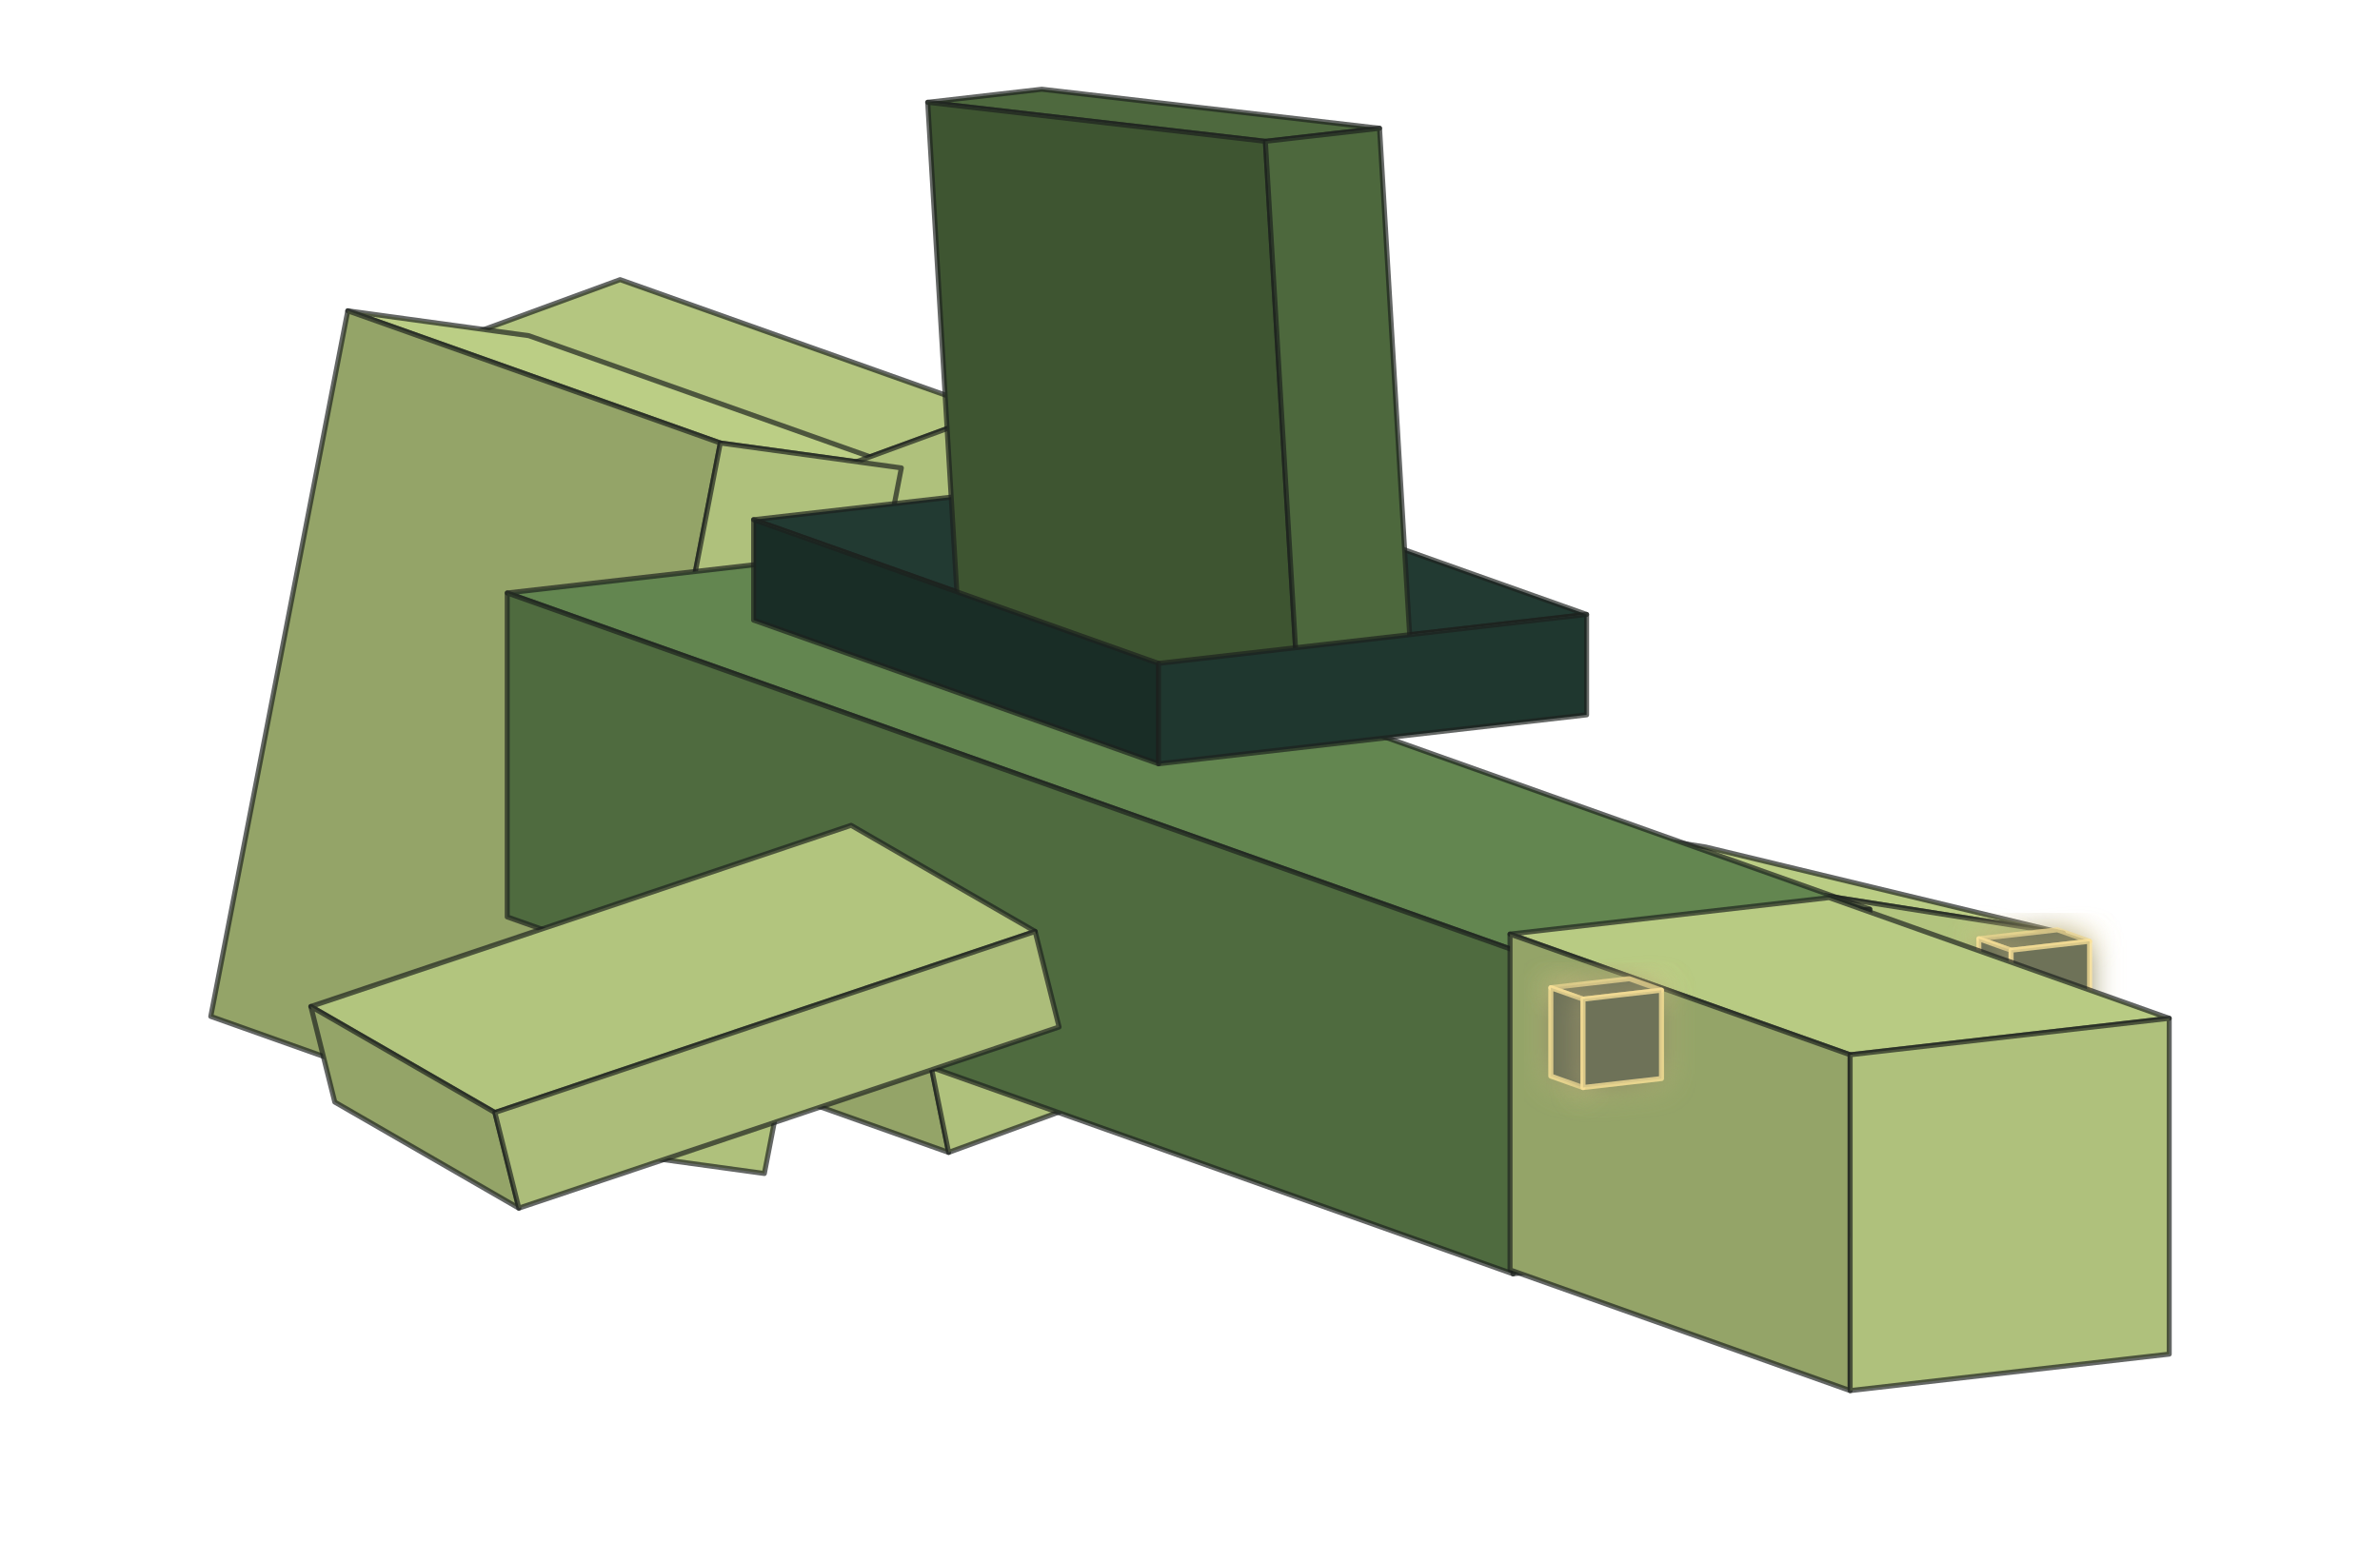
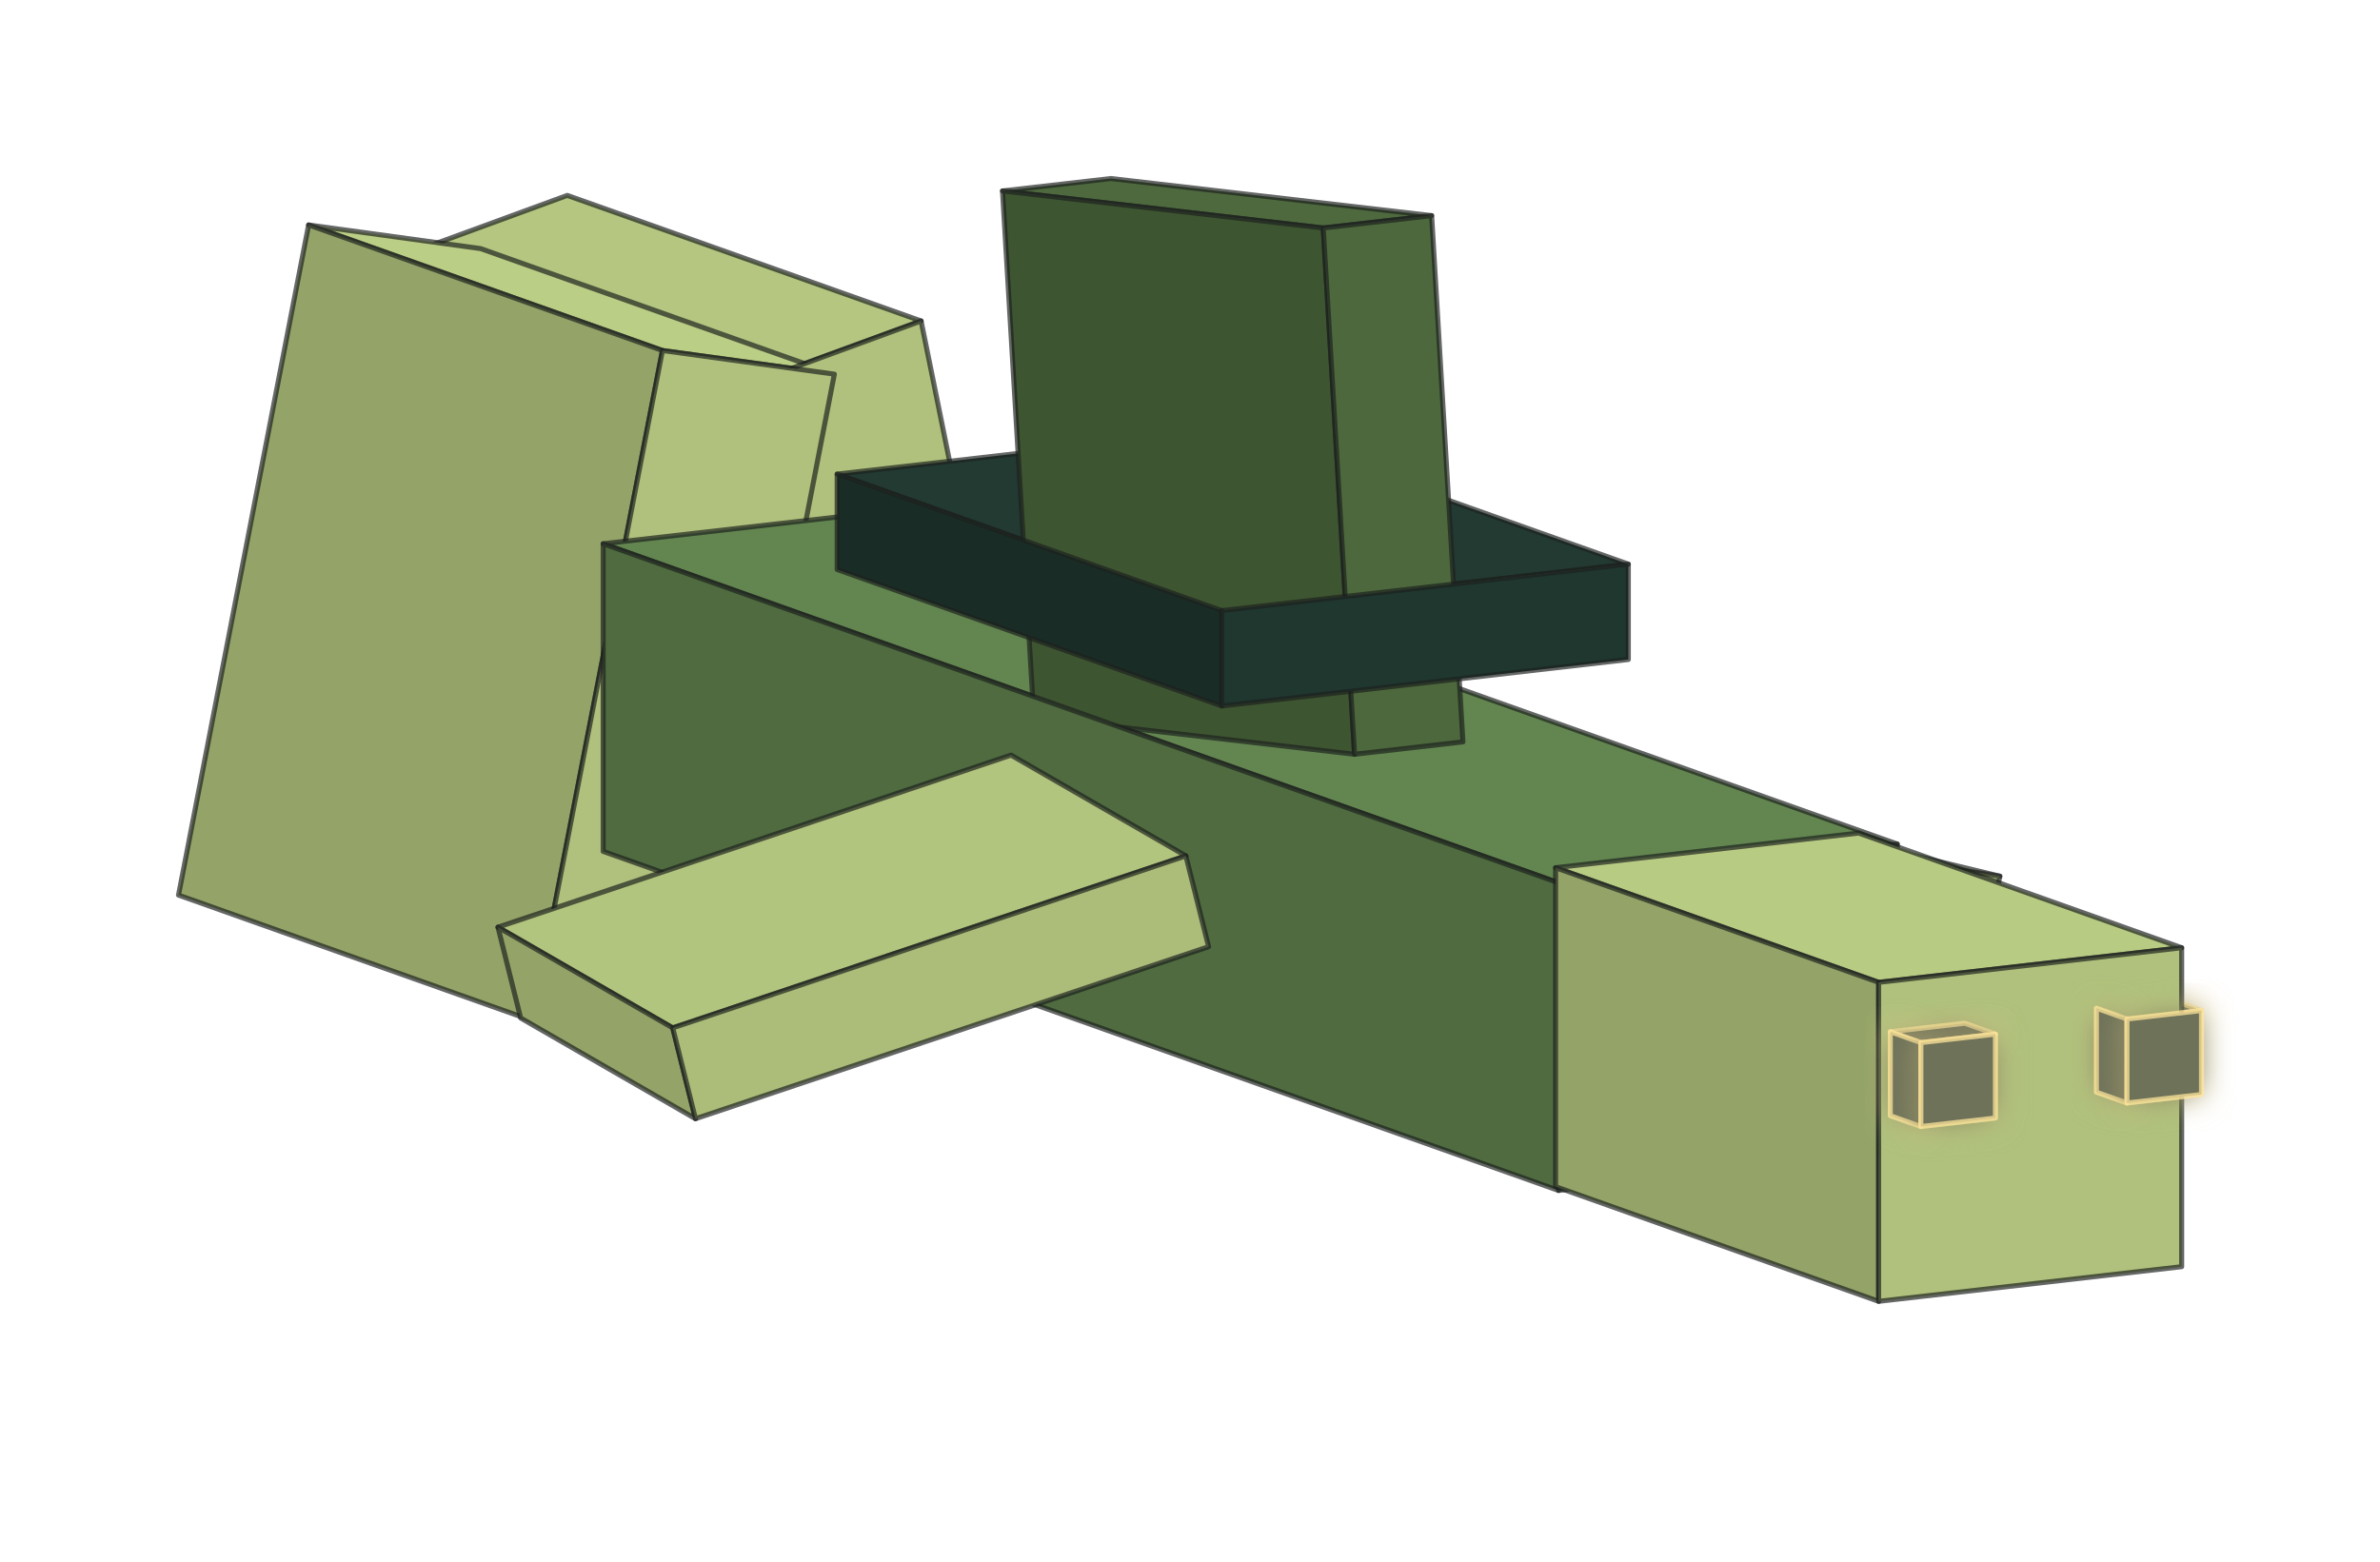
<svg xmlns="http://www.w3.org/2000/svg" width="640" height="420" viewBox="0 0 640 420" role="img" aria-labelledby="portrait-title">
  <defs>
    <filter id="portrait-glow" x="-80%" y="-80%" width="260%" height="260%">
      <feGaussianBlur stdDeviation="4" result="blur" />
      <feMerge>
        <feMergeNode in="blur" />
        <feMergeNode in="SourceGraphic" />
      </feMerge>
    </filter>
    <filter id="portrait-shadow" x="-40%" y="-80%" width="180%" height="260%">
      <feGaussianBlur stdDeviation="8" />
    </filter>
  </defs>
  <g>
-     <polygon points="255.09,309.94 218.25,128.60 118.07,93.04 154.92,274.39" fill="#94a468" stroke="#1c211e" stroke-opacity=".68" stroke-width="1.35" stroke-linejoin="round" vector-effect="non-scaling-stroke" />
-     <polygon points="266.93,110.77 166.75,75.21 118.07,93.04 218.25,128.60" fill="#b4c680" stroke="#1c211e" stroke-opacity=".68" stroke-width="1.35" stroke-linejoin="round" vector-effect="non-scaling-stroke" />
-     <polygon points="242.38,125.84 142.20,90.28 93.52,83.59 193.70,119.14" fill="#bbce85" stroke="#1c211e" stroke-opacity=".68" stroke-width="1.35" stroke-linejoin="round" vector-effect="non-scaling-stroke" />
-     <polygon points="156.86,308.92 193.70,119.14 93.52,83.59 56.68,273.36" fill="#94a468" stroke="#1c211e" stroke-opacity=".68" stroke-width="1.35" stroke-linejoin="round" vector-effect="non-scaling-stroke" />
-     <polygon points="303.77,292.12 266.93,110.77 218.25,128.60 255.09,309.94" fill="#afc17c" stroke="#1c211e" stroke-opacity=".68" stroke-width="1.35" stroke-linejoin="round" vector-effect="non-scaling-stroke" />
-     <polygon points="205.54,315.61 242.38,125.84 193.70,119.14 156.86,308.92" fill="#afc17c" stroke="#1c211e" stroke-opacity=".68" stroke-width="1.35" stroke-linejoin="round" vector-effect="non-scaling-stroke" />
-     <polygon points="554.86,250.99 458.66,227.80 340.59,209.20 436.79,232.38" fill="#bacd84" stroke="#1c211e" stroke-opacity=".68" stroke-width="1.35" stroke-linejoin="round" vector-effect="non-scaling-stroke" />
-     <polygon points="431.55,259.43 436.79,232.38 340.59,209.20 335.35,236.25" fill="#94a468" stroke="#1c211e" stroke-opacity=".68" stroke-width="1.35" stroke-linejoin="round" vector-effect="non-scaling-stroke" />
-     <polygon points="549.63,278.04 554.86,250.99 436.79,232.38 431.55,259.43" fill="#b2c47e" stroke="#1c211e" stroke-opacity=".68" stroke-width="1.35" stroke-linejoin="round" vector-effect="non-scaling-stroke" />
-     <polygon points="502.80,244.52 232.32,148.51 136.40,159.48 406.87,255.48" fill="#638650" stroke="#1c211e" stroke-opacity=".68" stroke-width="1.35" stroke-linejoin="round" vector-effect="non-scaling-stroke" />
-     <polygon points="426.65,165.25 317.76,126.61 202.65,139.77 311.54,178.42" fill="#223a32" stroke="#1c211e" stroke-opacity=".68" stroke-width="1.35" stroke-linejoin="round" vector-effect="non-scaling-stroke" />
-     <polygon points="406.87,342.60 406.87,255.48 136.40,159.48 136.40,246.60" fill="#4f6b3f" stroke="#1c211e" stroke-opacity=".68" stroke-width="1.35" stroke-linejoin="round" vector-effect="non-scaling-stroke" />
-     <polygon points="370.97,34.50 280.16,24.00 249.47,27.51 340.27,38.01" fill="#4e693e" stroke="#1c211e" stroke-opacity=".68" stroke-width="1.35" stroke-linejoin="round" vector-effect="non-scaling-stroke" />
-     <polygon points="349.14,187.03 340.27,38.01 249.47,27.51 258.33,176.53" fill="#3e5531" stroke="#1c211e" stroke-opacity=".68" stroke-width="1.35" stroke-linejoin="round" vector-effect="non-scaling-stroke" />
-     <polygon points="311.54,205.42 311.54,178.42 202.65,139.77 202.65,166.78" fill="#192d26" stroke="#1c211e" stroke-opacity=".68" stroke-width="1.35" stroke-linejoin="round" vector-effect="non-scaling-stroke" />
-     <polygon points="278.36,250.50 228.87,221.97 83.59,270.69 133.08,299.21" fill="#b2c57e" stroke="#1c211e" stroke-opacity=".68" stroke-width="1.35" stroke-linejoin="round" vector-effect="non-scaling-stroke" />
-     <polygon points="139.52,324.93 133.08,299.21 83.59,270.69 90.03,296.40" fill="#94a468" stroke="#1c211e" stroke-opacity=".68" stroke-width="1.35" stroke-linejoin="round" vector-effect="non-scaling-stroke" />
-     <polygon points="379.83,183.52 370.97,34.50 340.27,38.01 349.14,187.03" fill="#4d683d" stroke="#1c211e" stroke-opacity=".68" stroke-width="1.35" stroke-linejoin="round" vector-effect="non-scaling-stroke" />
-     <polygon points="426.65,192.26 426.65,165.25 311.54,178.42 311.54,205.42" fill="#1f372f" stroke="#1c211e" stroke-opacity=".68" stroke-width="1.35" stroke-linejoin="round" vector-effect="non-scaling-stroke" />
-     <polygon points="284.80,276.21 278.36,250.50 133.08,299.21 139.52,324.93" fill="#acbd7a" stroke="#1c211e" stroke-opacity=".68" stroke-width="1.35" stroke-linejoin="round" vector-effect="non-scaling-stroke" />
-     <polygon points="502.80,331.64 502.80,244.52 406.87,255.48 406.87,342.60" fill="#5e7f4c" stroke="#1c211e" stroke-opacity=".68" stroke-width="1.35" stroke-linejoin="round" vector-effect="non-scaling-stroke" />
-     <polygon points="561.90,253.14 553.24,250.07 532.13,252.48 540.80,255.56" fill="#6e7259" stroke="#ffe59a" stroke-opacity=".74" stroke-width="1.35" stroke-linejoin="round" vector-effect="non-scaling-stroke" filter="url(#portrait-glow)" />
-     <polygon points="540.80,279.32 540.80,255.56 532.13,252.48 532.13,276.25" fill="#6e7259" stroke="#ffe59a" stroke-opacity=".74" stroke-width="1.35" stroke-linejoin="round" vector-effect="non-scaling-stroke" filter="url(#portrait-glow)" />
-     <polygon points="561.90,276.91 561.90,253.14 540.80,255.56 540.80,279.32" fill="#6e7259" stroke="#ffe59a" stroke-opacity=".74" stroke-width="1.35" stroke-linejoin="round" vector-effect="non-scaling-stroke" filter="url(#portrait-glow)" />
-     <polygon points="583.32,273.87 491.85,241.41 406.06,251.22 497.52,283.68" fill="#b8cb83" stroke="#1c211e" stroke-opacity=".68" stroke-width="1.35" stroke-linejoin="round" vector-effect="non-scaling-stroke" />
-     <polygon points="497.52,374.00 497.52,283.68 406.06,251.22 406.06,341.54" fill="#94a468" stroke="#1c211e" stroke-opacity=".68" stroke-width="1.35" stroke-linejoin="round" vector-effect="non-scaling-stroke" />
-     <polygon points="446.79,266.30 438.13,263.23 417.03,265.64 425.69,268.72" fill="#6e7259" stroke="#ffe59a" stroke-opacity=".74" stroke-width="1.35" stroke-linejoin="round" vector-effect="non-scaling-stroke" filter="url(#portrait-glow)" />
-     <polygon points="425.69,292.49 425.69,268.72 417.03,265.64 417.03,289.41" fill="#6e7259" stroke="#ffe59a" stroke-opacity=".74" stroke-width="1.35" stroke-linejoin="round" vector-effect="non-scaling-stroke" filter="url(#portrait-glow)" />
-     <polygon points="446.79,290.07 446.79,266.30 425.69,268.72 425.69,292.49" fill="#6e7259" stroke="#ffe59a" stroke-opacity=".74" stroke-width="1.35" stroke-linejoin="round" vector-effect="non-scaling-stroke" filter="url(#portrait-glow)" />
-     <polygon points="583.32,364.19 583.32,273.87 497.52,283.68 497.52,374.00" fill="#afc17c" stroke="#1c211e" stroke-opacity=".68" stroke-width="1.35" stroke-linejoin="round" vector-effect="non-scaling-stroke" />
+     <polygon points="236.45,275.49 201.46,103.25 106.31,69.48 141.30,241.72" fill="#94a468" stroke="#1c211e" stroke-opacity=".68" stroke-width="1.35" stroke-linejoin="round" vector-effect="non-scaling-stroke" />
+     <polygon points="247.69,86.32 152.54,52.55 106.31,69.48 201.46,103.25" fill="#b4c680" stroke="#1c211e" stroke-opacity=".68" stroke-width="1.35" stroke-linejoin="round" vector-effect="non-scaling-stroke" />
+     <polygon points="224.37,100.63 129.23,66.86 82.99,60.50 178.14,94.27" fill="#bbce85" stroke="#1c211e" stroke-opacity=".68" stroke-width="1.35" stroke-linejoin="round" vector-effect="non-scaling-stroke" />
+     <polygon points="143.15,274.51 178.14,94.27 82.99,60.50 48.00,240.74" fill="#94a468" stroke="#1c211e" stroke-opacity=".68" stroke-width="1.35" stroke-linejoin="round" vector-effect="non-scaling-stroke" />
+     <polygon points="282.68,258.56 247.69,86.32 201.46,103.25 236.45,275.49" fill="#afc17c" stroke="#1c211e" stroke-opacity=".68" stroke-width="1.35" stroke-linejoin="round" vector-effect="non-scaling-stroke" />
+     <polygon points="189.38,280.87 224.37,100.63 178.14,94.27 143.15,274.51" fill="#afc17c" stroke="#1c211e" stroke-opacity=".68" stroke-width="1.35" stroke-linejoin="round" vector-effect="non-scaling-stroke" />
+     <polygon points="537.78,235.65 446.41,213.63 334.26,195.96 425.63,217.98" fill="#bacd84" stroke="#1c211e" stroke-opacity=".68" stroke-width="1.35" stroke-linejoin="round" vector-effect="non-scaling-stroke" />
+     <polygon points="420.66,243.67 425.63,217.98 334.26,195.96 329.29,221.65" fill="#94a468" stroke="#1c211e" stroke-opacity=".68" stroke-width="1.35" stroke-linejoin="round" vector-effect="non-scaling-stroke" />
+     <polygon points="532.81,261.34 537.78,235.65 425.63,217.98 420.66,243.67" fill="#b2c47e" stroke="#1c211e" stroke-opacity=".68" stroke-width="1.35" stroke-linejoin="round" vector-effect="non-scaling-stroke" />
+     <polygon points="510.19,227.00 253.30,135.82 162.19,146.24 419.09,237.42" fill="#638650" stroke="#1c211e" stroke-opacity=".68" stroke-width="1.35" stroke-linejoin="round" vector-effect="non-scaling-stroke" />
+     <polygon points="437.87,151.72 334.45,115.01 225.12,127.51 328.54,164.22" fill="#223a32" stroke="#1c211e" stroke-opacity=".68" stroke-width="1.35" stroke-linejoin="round" vector-effect="non-scaling-stroke" />
+     <polygon points="384.98,57.99 298.73,48.01 269.58,51.35 355.83,61.32" fill="#4e693e" stroke="#1c211e" stroke-opacity=".68" stroke-width="1.35" stroke-linejoin="round" vector-effect="non-scaling-stroke" />
+     <polygon points="364.25,202.86 355.83,61.32 269.58,51.35 278.00,192.88" fill="#3e5531" stroke="#1c211e" stroke-opacity=".68" stroke-width="1.35" stroke-linejoin="round" vector-effect="non-scaling-stroke" />
+     <polygon points="419.09,320.17 419.09,237.42 162.19,146.24 162.19,228.98" fill="#4f6b3f" stroke="#1c211e" stroke-opacity=".68" stroke-width="1.35" stroke-linejoin="round" vector-effect="non-scaling-stroke" />
+     <polygon points="328.54,189.87 328.54,164.22 225.12,127.51 225.12,153.17" fill="#192d26" stroke="#1c211e" stroke-opacity=".68" stroke-width="1.35" stroke-linejoin="round" vector-effect="non-scaling-stroke" />
+     <polygon points="318.88,230.18 271.88,203.09 133.90,249.36 180.90,276.45" fill="#b2c57e" stroke="#1c211e" stroke-opacity=".68" stroke-width="1.35" stroke-linejoin="round" vector-effect="non-scaling-stroke" />
+     <polygon points="187.02,300.88 180.90,276.45 133.90,249.36 140.01,273.79" fill="#94a468" stroke="#1c211e" stroke-opacity=".68" stroke-width="1.35" stroke-linejoin="round" vector-effect="non-scaling-stroke" />
+     <polygon points="393.40,199.53 384.98,57.99 355.83,61.32 364.25,202.86" fill="#4d683d" stroke="#1c211e" stroke-opacity=".68" stroke-width="1.35" stroke-linejoin="round" vector-effect="non-scaling-stroke" />
+     <polygon points="437.87,177.37 437.87,151.72 328.54,164.22 328.54,189.87" fill="#1f372f" stroke="#1c211e" stroke-opacity=".68" stroke-width="1.35" stroke-linejoin="round" vector-effect="non-scaling-stroke" />
+     <polygon points="325.00,254.61 318.88,230.18 180.90,276.45 187.02,300.88" fill="#acbd7a" stroke="#1c211e" stroke-opacity=".68" stroke-width="1.35" stroke-linejoin="round" vector-effect="non-scaling-stroke" />
+     <polygon points="510.19,309.75 510.19,227.00 419.09,237.42 419.09,320.17" fill="#5e7f4c" stroke="#1c211e" stroke-opacity=".68" stroke-width="1.35" stroke-linejoin="round" vector-effect="non-scaling-stroke" />
+     <polygon points="586.67,254.89 499.80,224.05 418.31,233.37 505.18,264.20" fill="#b8cb83" stroke="#1c211e" stroke-opacity=".68" stroke-width="1.35" stroke-linejoin="round" vector-effect="non-scaling-stroke" />
+     <polygon points="505.18,349.99 505.18,264.20 418.31,233.37 418.31,319.15" fill="#94a468" stroke="#1c211e" stroke-opacity=".68" stroke-width="1.35" stroke-linejoin="round" vector-effect="non-scaling-stroke" />
+     <polygon points="592.00,271.78 583.77,268.86 563.73,271.15 571.96,274.07" fill="#6e7259" stroke="#ffe59a" stroke-opacity=".74" stroke-width="1.35" stroke-linejoin="round" vector-effect="non-scaling-stroke" filter="url(#portrait-glow)" />
+     <polygon points="586.67,340.67 586.67,254.89 505.18,264.20 505.18,349.99" fill="#afc17c" stroke="#1c211e" stroke-opacity=".68" stroke-width="1.35" stroke-linejoin="round" vector-effect="non-scaling-stroke" />
+     <polygon points="571.96,296.65 571.96,274.07 563.73,271.15 563.73,293.73" fill="#6e7259" stroke="#ffe59a" stroke-opacity=".74" stroke-width="1.35" stroke-linejoin="round" vector-effect="non-scaling-stroke" filter="url(#portrait-glow)" />
+     <polygon points="592.00,294.36 592.00,271.78 571.96,274.07 571.96,296.65" fill="#6e7259" stroke="#ffe59a" stroke-opacity=".74" stroke-width="1.35" stroke-linejoin="round" vector-effect="non-scaling-stroke" filter="url(#portrait-glow)" />
+     <polygon points="536.59,278.12 528.36,275.20 508.32,277.49 516.54,280.41" fill="#6e7259" stroke="#ffe59a" stroke-opacity=".74" stroke-width="1.35" stroke-linejoin="round" vector-effect="non-scaling-stroke" filter="url(#portrait-glow)" />
+     <polygon points="516.54,302.98 516.54,280.41 508.32,277.49 508.32,300.06" fill="#6e7259" stroke="#ffe59a" stroke-opacity=".74" stroke-width="1.35" stroke-linejoin="round" vector-effect="non-scaling-stroke" filter="url(#portrait-glow)" />
+     <polygon points="536.59,300.69 536.59,278.12 516.54,280.41 516.54,302.98" fill="#6e7259" stroke="#ffe59a" stroke-opacity=".74" stroke-width="1.35" stroke-linejoin="round" vector-effect="non-scaling-stroke" filter="url(#portrait-glow)" />
  </g>
</svg>
